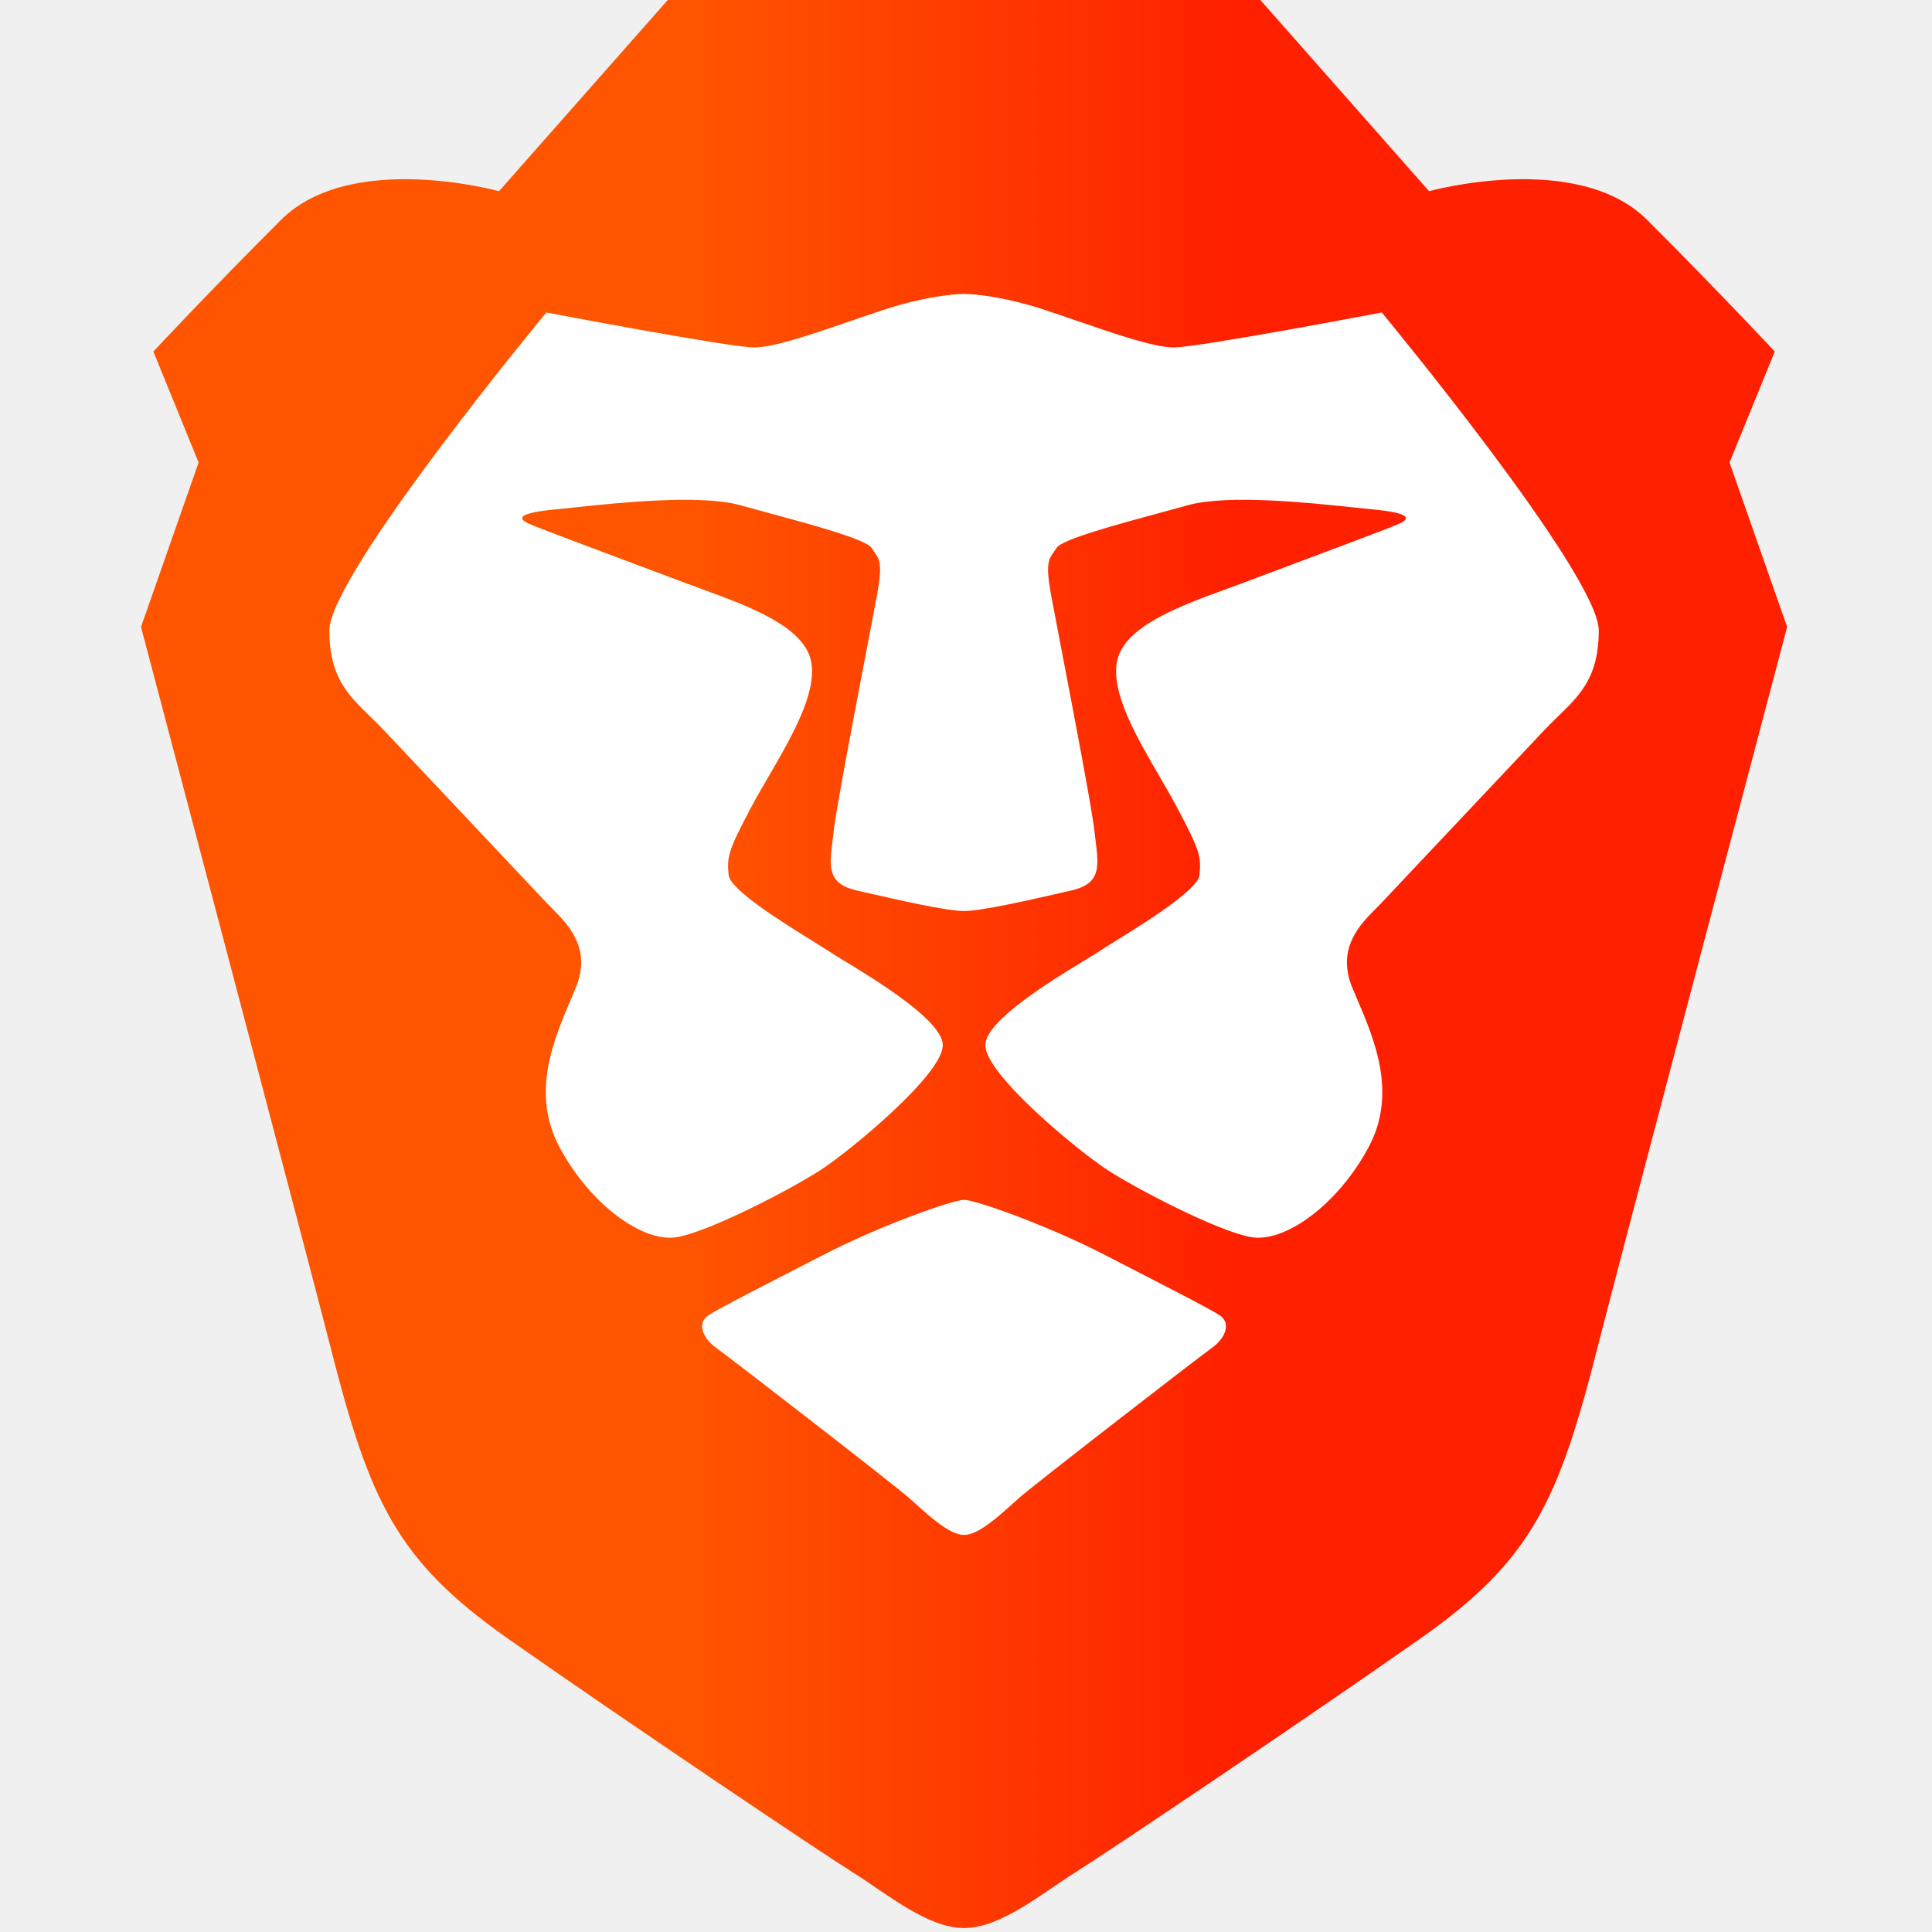
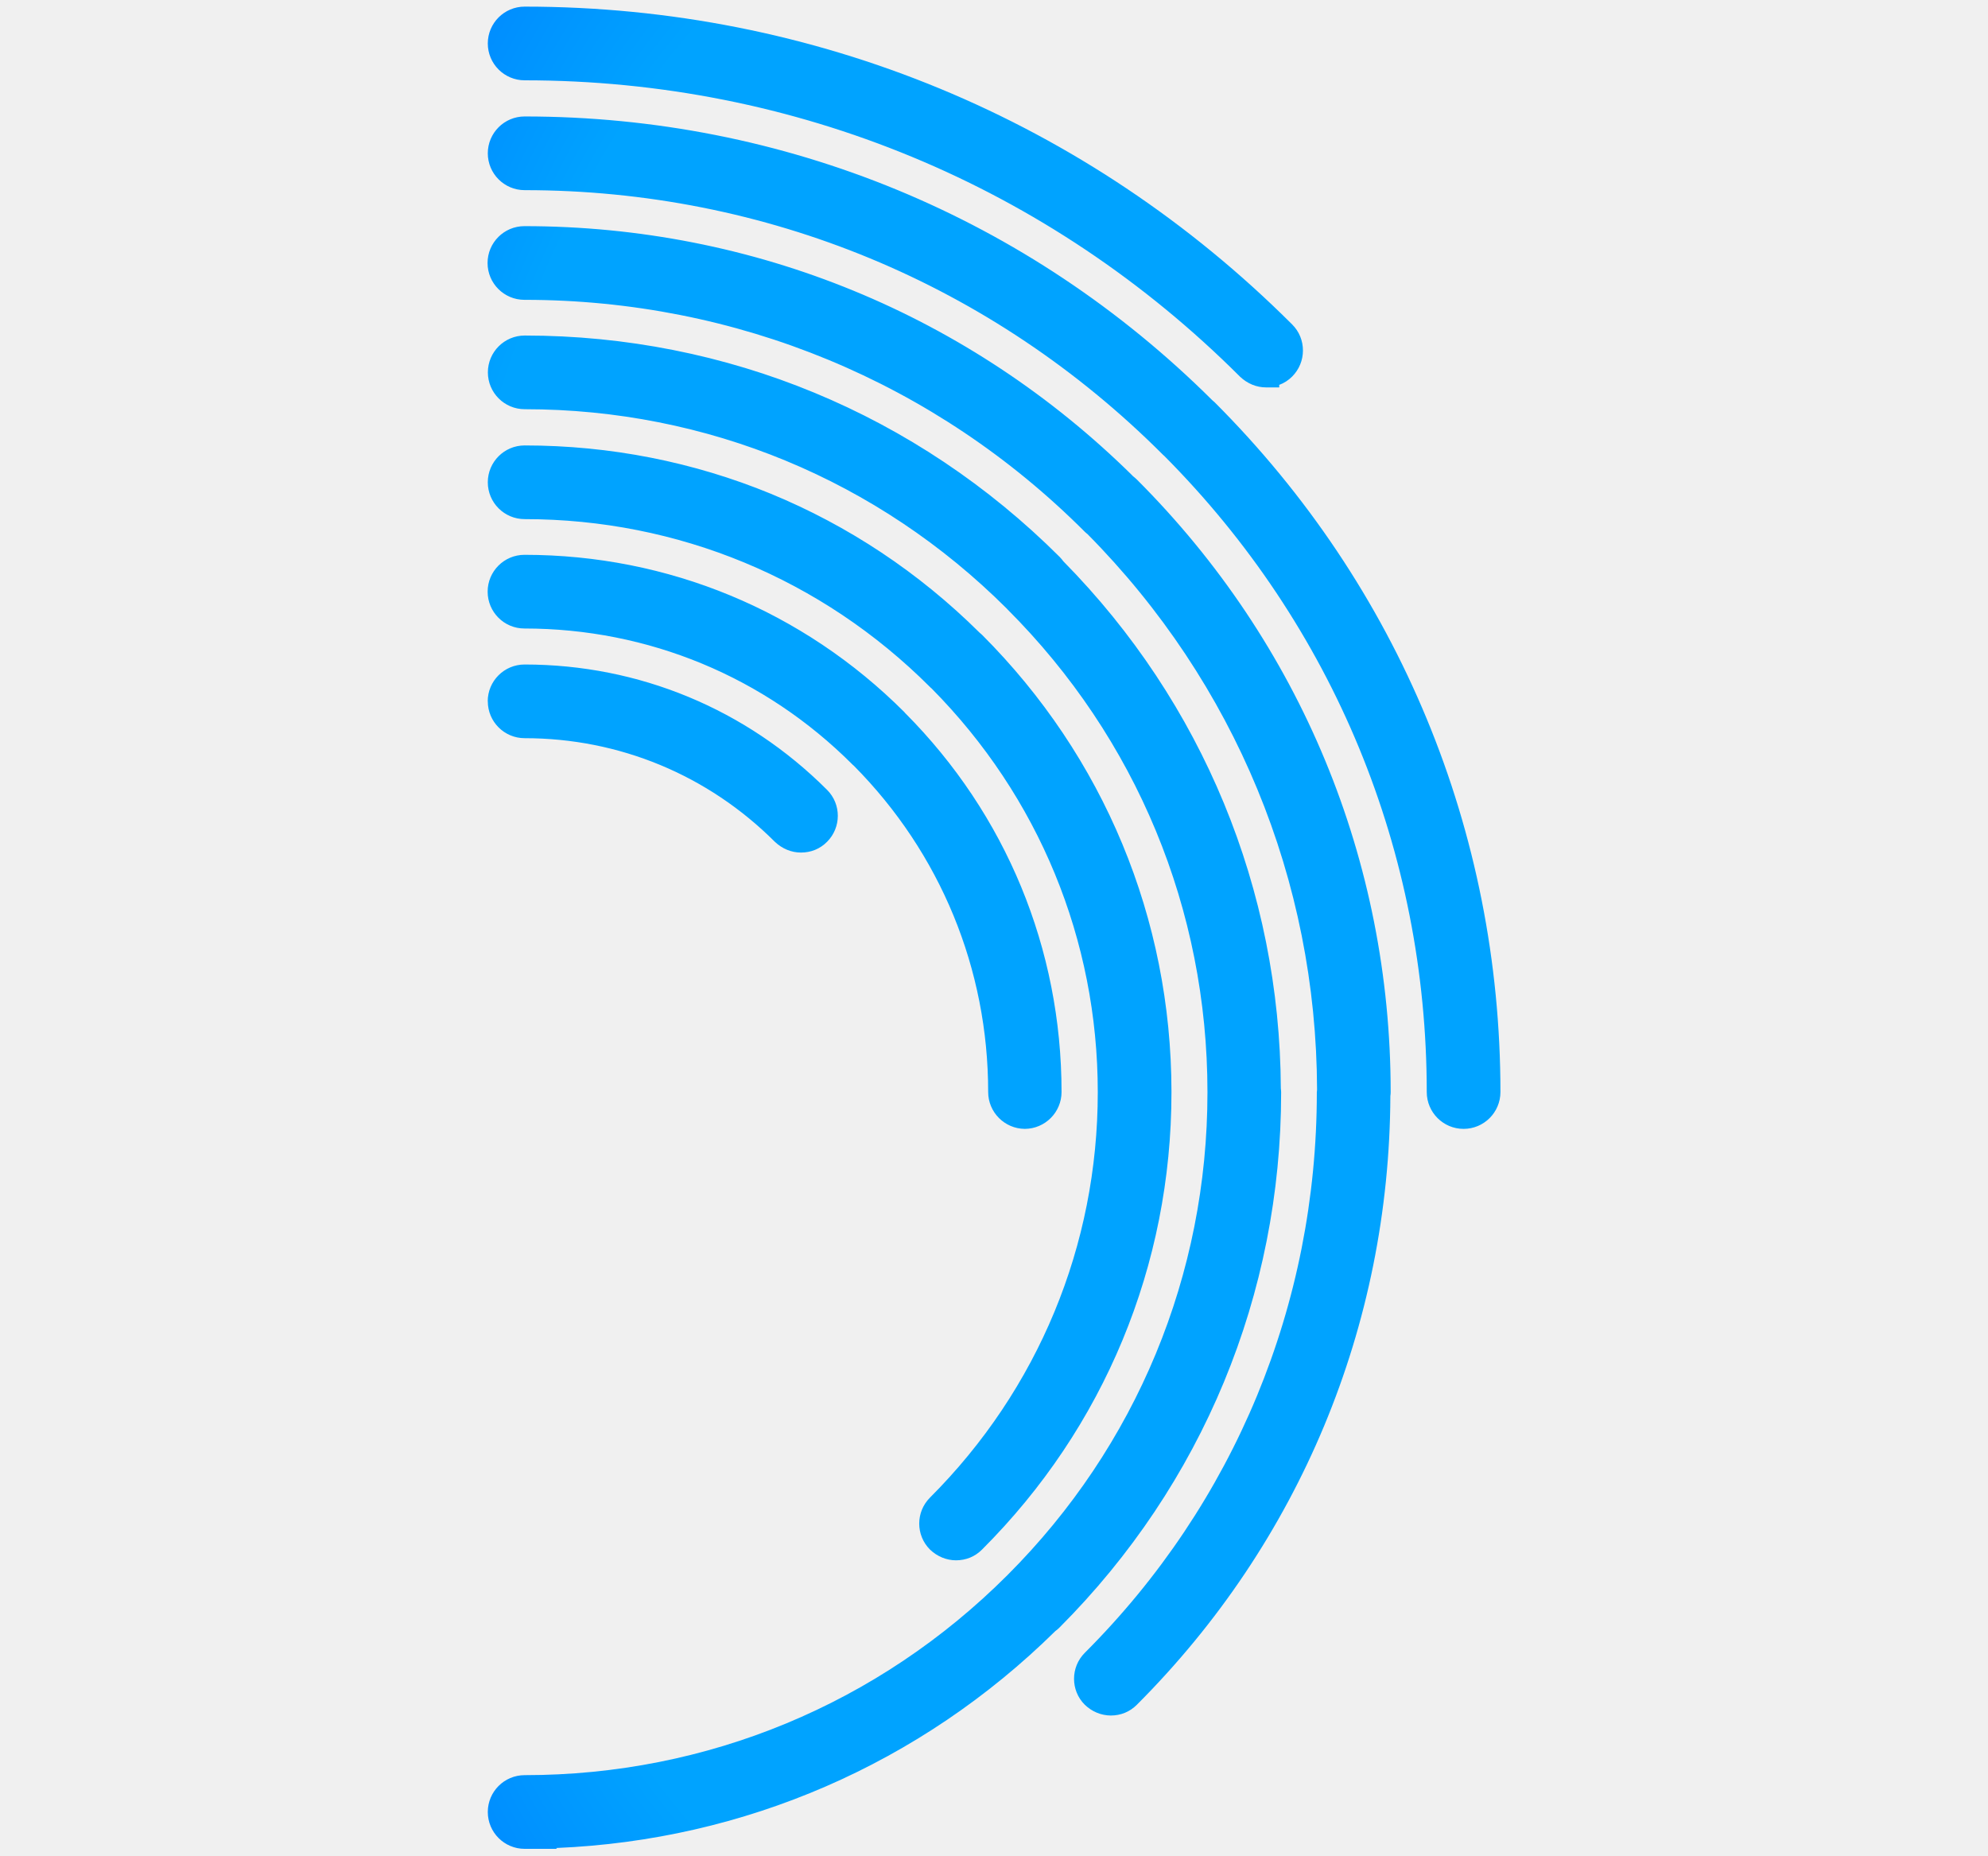
- <svg xmlns="http://www.w3.org/2000/svg" width="256" height="256" viewBox="0 0 256 256" fill="none">
-   <path fill-rule="evenodd" clip-rule="evenodd" d="M229.168 61.285L235.166 46.578C235.166 46.578 227.532 38.408 218.262 29.149C208.992 19.889 189.361 25.336 189.361 25.336L167.004 6.38962e-05H127.743H88.481L66.124 25.336C66.124 25.336 46.494 19.889 37.224 29.149C27.954 38.408 20.32 46.578 20.32 46.578L26.318 61.285L18.684 83.072C18.684 83.072 41.136 168.018 43.767 178.391C48.948 198.817 52.492 206.715 67.215 217.064C81.938 227.412 108.657 245.387 113.02 248.11C117.382 250.834 122.835 255.473 127.743 255.473C132.65 255.473 138.103 250.834 142.466 248.11C146.828 245.387 173.548 227.412 188.271 217.064C202.994 206.715 206.538 198.817 211.718 178.391C214.349 168.018 236.802 83.072 236.802 83.072L229.168 61.285Z" fill="url(#paint0_linear_1648_3)" />
-   <path d="M155.553 46.034C158.825 46.034 183.09 41.404 183.09 41.404C183.09 41.404 211.847 76.127 211.847 83.549C211.847 89.684 209.374 92.086 206.462 94.915C205.852 95.507 205.222 96.118 204.592 96.787L183.03 119.657C182.817 119.884 182.579 120.123 182.327 120.376C180.175 122.537 177.005 125.72 179.242 131.007C179.391 131.36 179.545 131.719 179.701 132.084C182.153 137.811 185.179 144.881 181.327 152.047C177.228 159.668 170.208 164.754 165.709 163.913C161.21 163.072 150.645 157.557 146.76 155.038C142.875 152.519 130.561 142.375 130.561 138.493C130.561 135.256 139.417 129.871 143.719 127.254C144.575 126.734 145.251 126.323 145.641 126.06C146.085 125.761 146.828 125.3 147.742 124.733C151.67 122.296 158.761 117.895 158.939 115.944C159.158 113.538 159.075 112.833 155.909 106.889C155.236 105.625 154.449 104.272 153.635 102.873C150.62 97.692 147.245 91.891 147.992 87.736C148.836 83.045 156.194 80.356 162.427 78.078C163.205 77.793 163.967 77.515 164.696 77.24C166.515 76.554 168.801 75.699 171.188 74.805C177.411 72.477 184.325 69.89 185.465 69.365C187.044 68.638 186.636 67.946 181.855 67.493C181.223 67.433 180.436 67.35 179.534 67.254C173.616 66.626 162.702 65.467 157.395 66.945C156.352 67.235 155.182 67.552 153.955 67.883C147.993 69.496 140.688 71.472 139.986 72.611C139.863 72.811 139.742 72.982 139.628 73.144C138.957 74.097 138.519 74.719 139.262 78.77C139.483 79.977 139.938 82.349 140.501 85.284C142.147 93.874 144.716 107.275 145.04 110.286C145.085 110.707 145.135 111.114 145.183 111.505C145.595 114.864 145.869 117.099 141.964 117.99C141.639 118.065 141.297 118.143 140.942 118.224C136.536 119.234 130.077 120.715 127.743 120.715C125.408 120.715 118.943 119.233 114.537 118.223C114.184 118.142 113.845 118.064 113.521 117.99C109.616 117.099 109.89 114.864 110.302 111.505C110.35 111.114 110.4 110.707 110.445 110.286C110.77 107.271 113.345 93.837 114.992 85.248C115.551 82.33 116.003 79.972 116.223 78.77C116.966 74.719 116.528 74.097 115.857 73.144C115.743 72.982 115.623 72.811 115.5 72.611C114.798 71.472 107.493 69.496 101.531 67.884C100.304 67.552 99.134 67.235 98.09 66.945C92.784 65.467 81.87 66.626 75.952 67.254C75.049 67.35 74.263 67.433 73.63 67.493C68.85 67.946 68.442 68.638 70.02 69.365C71.16 69.89 78.071 72.476 84.292 74.803C86.682 75.698 88.969 76.553 90.79 77.24C91.519 77.515 92.281 77.794 93.06 78.079C99.292 80.356 106.65 83.046 107.493 87.736C108.24 91.891 104.866 97.69 101.852 102.87C101.038 104.27 100.249 105.625 99.576 106.889C96.411 112.833 96.327 113.538 96.546 115.944C96.724 117.895 103.813 122.294 107.74 124.732C108.656 125.3 109.399 125.761 109.844 126.06C110.234 126.323 110.909 126.733 111.764 127.253C116.066 129.869 124.924 135.256 124.924 138.493C124.924 142.375 112.611 152.519 108.726 155.038C104.84 157.557 94.275 163.072 89.776 163.913C85.278 164.754 78.257 159.668 74.159 152.047C70.306 144.882 73.332 137.812 75.784 132.085C75.94 131.72 76.094 131.36 76.243 131.007C78.48 125.72 75.31 122.537 73.158 120.375C72.906 120.122 72.668 119.884 72.455 119.657L50.893 96.787C50.263 96.118 49.634 95.507 49.024 94.915C46.111 92.086 43.639 89.685 43.639 83.549C43.639 76.127 72.395 41.404 72.395 41.404C72.395 41.404 96.661 46.034 99.933 46.034C102.543 46.034 107.585 44.3 112.84 42.492C114.17 42.034 115.515 41.572 116.837 41.132C123.38 38.953 127.743 38.937 127.743 38.937C127.743 38.937 132.105 38.953 138.649 41.132C139.971 41.572 141.315 42.034 142.646 42.492C147.901 44.3 152.942 46.034 155.553 46.034Z" fill="white" />
-   <path d="M151.388 168.854C156.517 171.494 160.156 173.368 161.532 174.228C163.312 175.341 162.227 177.44 160.605 178.585C158.984 179.73 137.193 196.584 135.078 198.447C134.808 198.685 134.521 198.944 134.222 199.213C132.184 201.047 129.585 203.387 127.743 203.387C125.899 203.387 123.298 201.045 121.261 199.211C120.963 198.942 120.677 198.685 120.407 198.447C118.292 196.584 96.502 179.73 94.88 178.585C93.258 177.44 92.173 175.341 93.953 174.228C95.33 173.367 98.972 171.492 104.107 168.849C105.612 168.075 107.245 167.234 108.987 166.334C116.671 162.362 126.248 158.985 127.743 158.985C129.237 158.985 138.814 162.362 146.499 166.334C148.244 167.236 149.88 168.078 151.388 168.854Z" fill="white" />
+ <svg xmlns="http://www.w3.org/2000/svg" width="300" height="280" viewBox="0 0 300 280" fill="none">
+   <path d="M73.611 6.56C73.611 3.49 76.101 1 79.171 1C122.896 1 164.027 18.038 194.999 48.965C196.053 50.019 196.621 51.409 196.621 52.891C196.621 54.374 196.042 55.764 194.999 56.818C194.432 57.385 193.772 57.814 193.042 58.08V58.462H191.061C189.613 58.462 188.235 57.895 187.123 56.841C158.27 28 119.931 12.12 79.171 12.12C76.101 12.12 73.611 9.629 73.611 6.56ZM183.278 60.686C183.173 60.582 183.046 60.478 182.93 60.385C155.178 32.783 118.332 17.575 79.171 17.575C76.101 17.575 73.611 20.065 73.611 23.135C73.611 26.204 76.101 28.695 79.171 28.695C115.529 28.695 149.722 42.849 175.436 68.563L175.54 68.667L175.656 68.76C201.231 94.45 215.304 128.55 215.304 164.793C215.304 167.863 217.794 170.353 220.864 170.353C223.933 170.353 226.424 167.863 226.424 164.793C226.424 125.481 211.1 88.508 183.278 60.686ZM170.942 71.818C146.328 47.517 113.723 34.127 79.136 34.127C76.067 34.127 73.576 36.617 73.576 39.687C73.576 42.756 76.067 45.246 79.136 45.246C111.128 45.246 141.174 57.675 163.714 80.261C163.853 80.4 163.98 80.493 164.096 80.586C186.359 103.068 198.66 132.836 198.752 164.434C198.729 164.573 198.717 164.7 198.717 164.839C198.717 196.808 186.289 226.842 163.703 249.417C161.537 251.583 161.537 255.105 163.703 257.259C164.803 258.313 166.181 258.869 167.618 258.881C169.146 258.881 170.502 258.313 171.544 257.271C196.088 232.727 209.675 200.109 209.814 165.395C209.849 165.175 209.86 164.99 209.86 164.805C209.86 129.894 196.262 97.068 171.579 72.385C171.382 72.188 171.162 72.003 170.93 71.829L170.942 71.818ZM193.285 164.226C193.135 134.261 181.482 106.033 160.471 84.709C160.297 84.466 160.112 84.257 159.915 84.049C138.324 62.493 109.657 50.633 79.183 50.633C76.113 50.633 73.623 53.123 73.623 56.192C73.623 59.262 76.113 61.752 79.183 61.752C106.645 61.752 132.475 72.431 151.923 91.833L152.027 91.949C171.498 111.419 182.212 137.284 182.212 164.805V164.839C182.212 192.349 171.498 218.225 152.027 237.696C132.556 257.166 106.68 267.88 79.171 267.88C76.101 267.88 73.611 270.371 73.611 273.44C73.611 276.51 76.101 279 79.171 279H84.059L83.92 278.873C112.321 277.703 138.915 266.189 159.255 246.139C159.498 245.966 159.706 245.78 159.903 245.583C181.459 223.993 193.331 195.325 193.331 164.851C193.331 164.643 193.308 164.446 193.285 164.249V164.226ZM140.34 225.997C138.174 228.163 138.174 231.672 140.34 233.838C141.44 234.893 142.819 235.449 144.255 235.46C145.784 235.46 147.139 234.893 148.181 233.85C166.621 215.445 176.78 190.936 176.78 164.839V164.677C176.745 138.662 166.598 114.199 148.181 95.782C148.066 95.667 147.95 95.574 147.834 95.481C129.464 77.25 105.082 67.219 79.171 67.219C76.101 67.219 73.611 69.71 73.611 72.779C73.611 75.848 76.101 78.339 79.171 78.339C102.279 78.339 124.008 87.339 140.34 103.67L140.444 103.775L140.56 103.867C156.753 120.211 165.66 141.847 165.66 164.805V164.839C165.66 187.947 156.66 209.677 140.328 226.008L140.34 225.997ZM79.136 94.844C97.819 94.844 115.402 102.13 128.618 115.346L128.722 115.45L128.827 115.531C141.915 128.724 149.12 146.214 149.12 164.793C149.12 167.839 151.598 170.33 154.645 170.353C157.714 170.341 160.193 167.839 160.193 164.793C160.193 143.191 151.807 122.886 136.587 107.597L136.471 107.458C121.17 92.157 100.808 83.725 79.148 83.725C76.078 83.725 73.588 86.215 73.588 89.284C73.588 92.354 76.067 94.844 79.136 94.844ZM73.611 105.836C73.611 108.906 76.101 111.396 79.171 111.396C93.441 111.396 106.842 116.956 116.931 127.033C118.043 128.087 119.433 128.655 120.869 128.655C122.386 128.655 123.753 128.099 124.807 127.033C126.973 124.867 126.973 121.346 124.807 119.191C112.611 106.995 96.406 100.277 79.159 100.277C76.09 100.277 73.6 102.767 73.6 105.836H73.611Z" fill="url(#paint0_radial_1_53)" style="" />
  <defs>
-     <linearGradient id="paint0_linear_1648_3" x1="18.684" y1="257.275" x2="236.802" y2="257.275" gradientUnits="userSpaceOnUse">
-       <stop stop-color="#FF5500" />
-       <stop offset="0.333" stop-color="#FF5500" />
-       <stop offset="0.667" stop-color="#FF2000" />
-       <stop offset="1" stop-color="#FF2000" />
-     </linearGradient>
+     <radialGradient id="paint0_radial_1_53" cx="0" cy="0" r="1" gradientUnits="userSpaceOnUse" gradientTransform="translate(150 140.006) scale(221.626 423.528)">
+       <stop offset="0.383" stop-color="#00A3FF" style="stop-color:#00A3FF;stop-color:color(display-p3 0 0.639 1);stop-opacity:1;" />
+       <stop offset="0.705" stop-color="#0057FF" style="stop-color:#0057FF;stop-color:color(display-p3 0 0.341 1);stop-opacity:1;" />
+     </radialGradient>
  </defs>
</svg>
